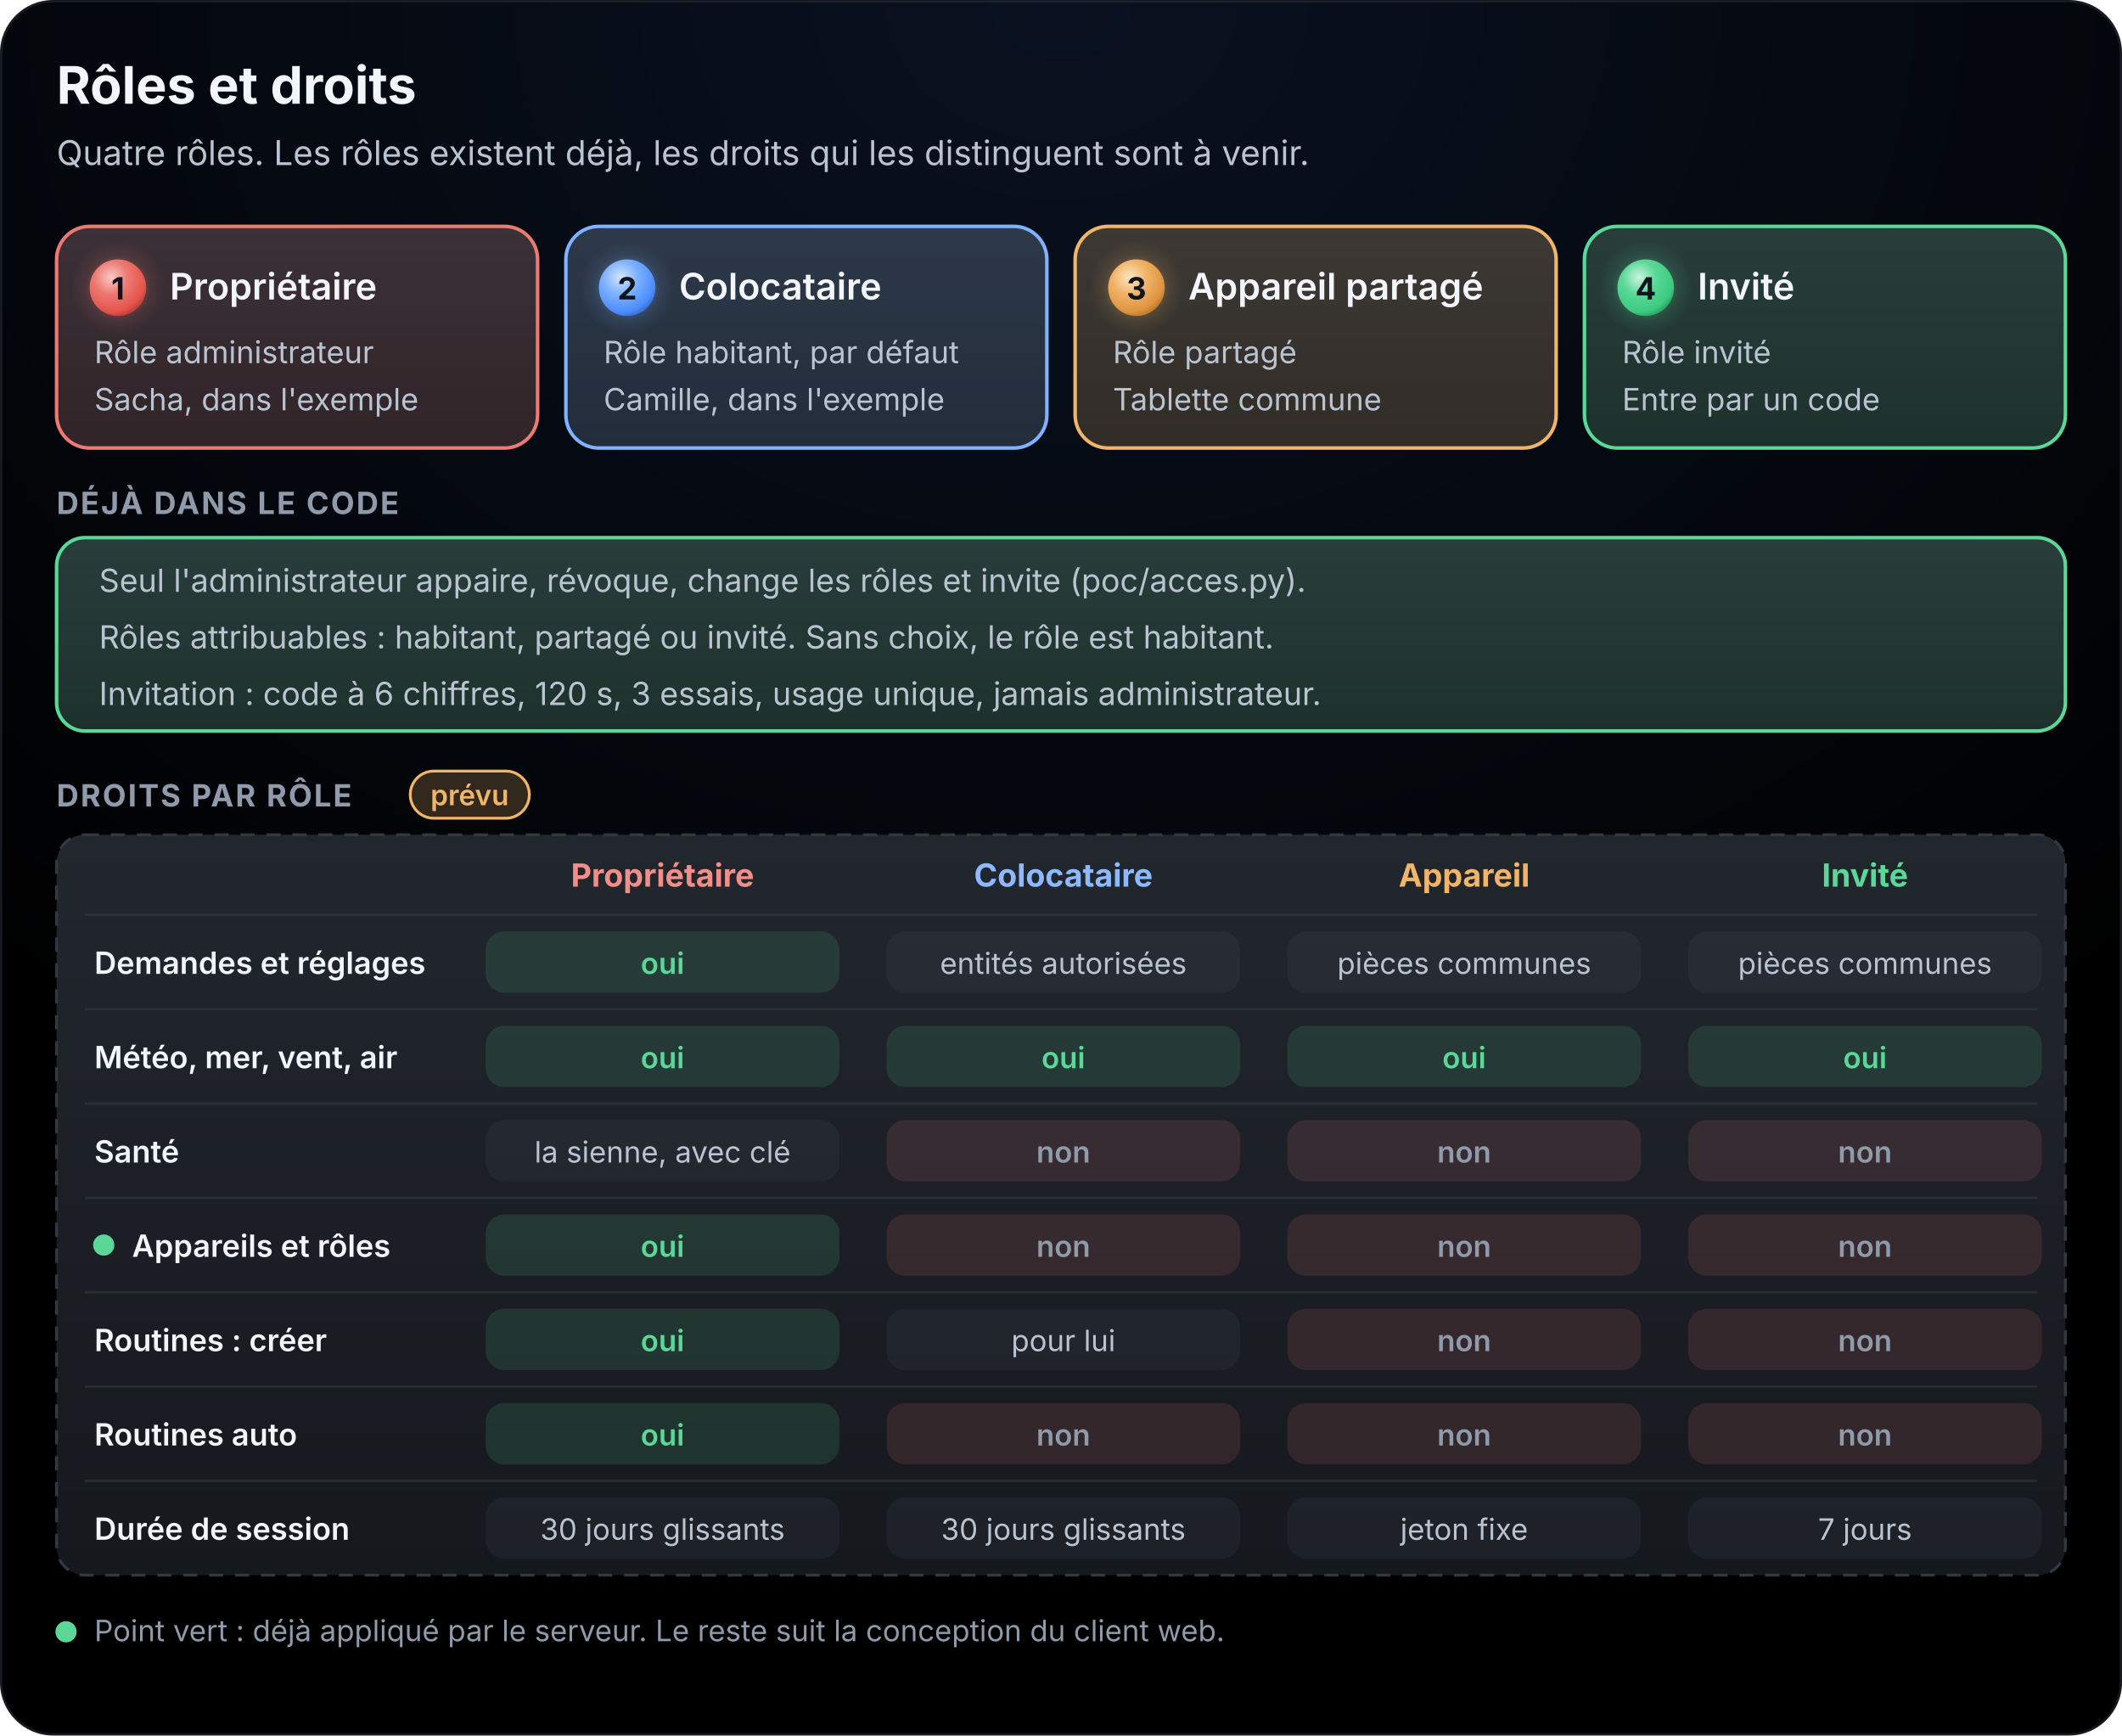
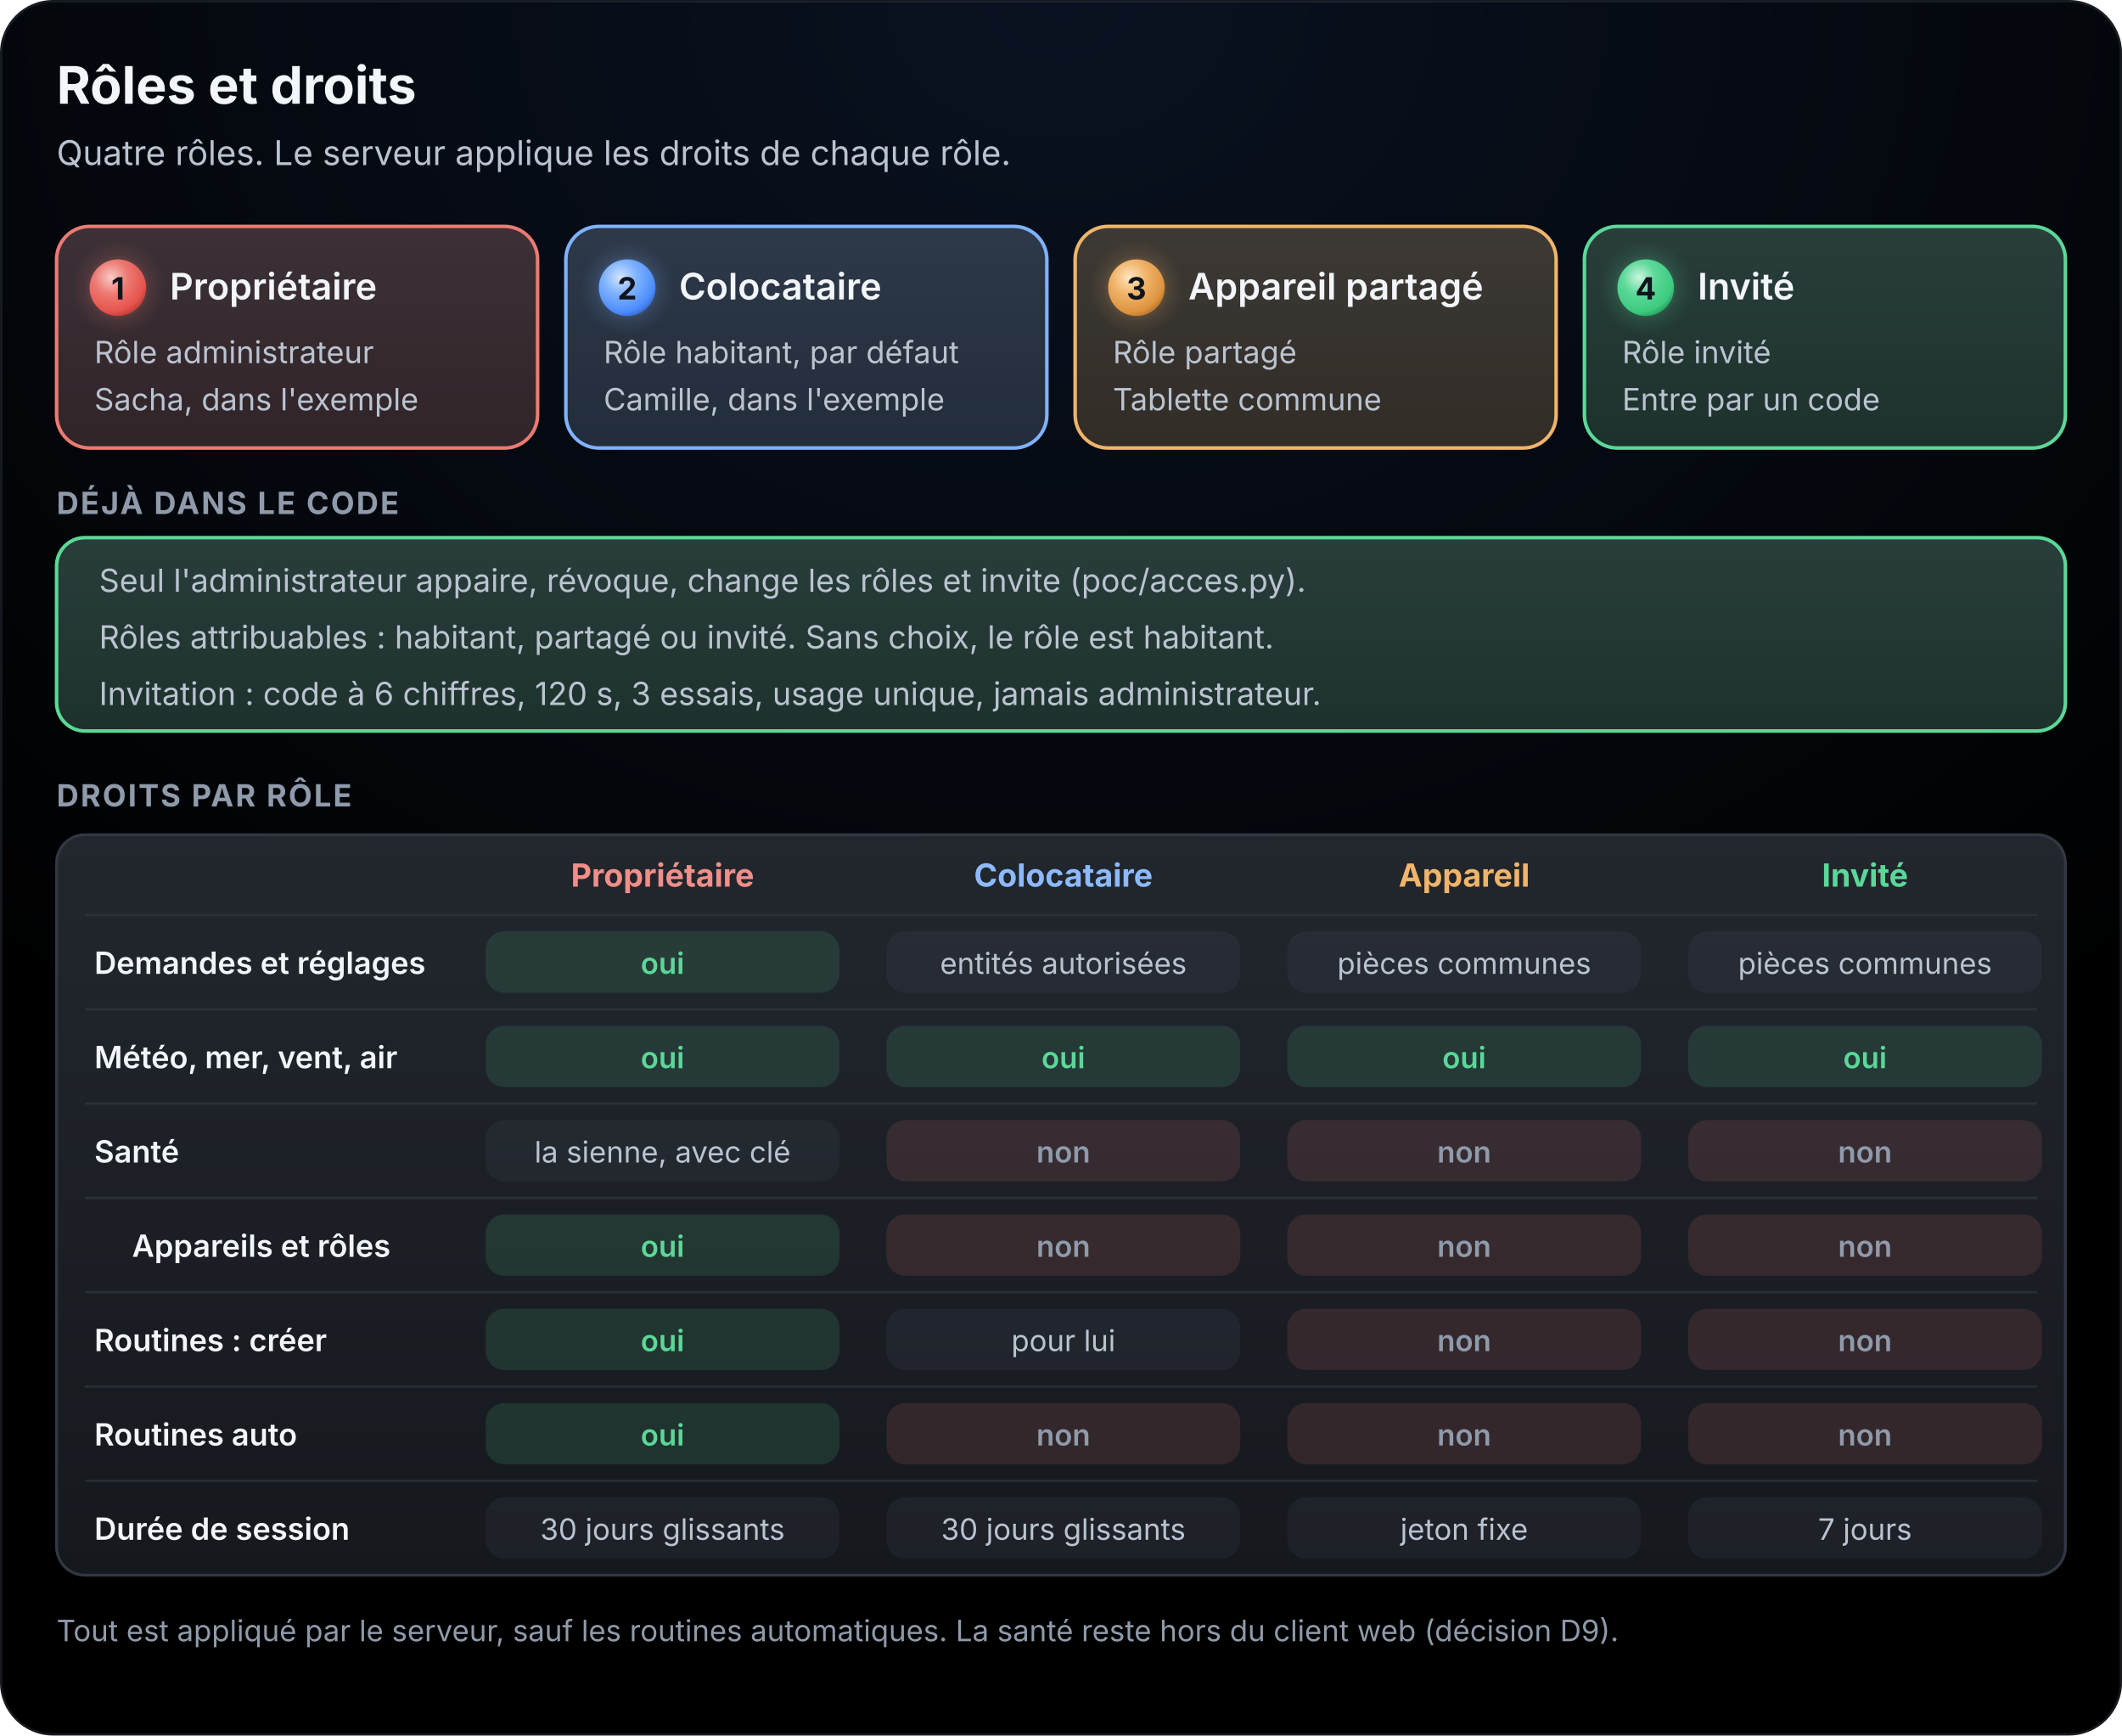
<svg xmlns="http://www.w3.org/2000/svg" viewBox="0 0 900 736" width="100%" role="img" aria-label="Rôles et droits : propriétaire, colocataire, appareil partagé, invité" font-family="system-ui, -apple-system, Segoe UI, sans-serif">
  <defs>
    <linearGradient id="fond" x1="0" y1="0" x2="0" y2="1">
      <stop offset="0" stop-color="#000000" />
      <stop offset="1" stop-color="#000000" />
    </linearGradient>
    <radialGradient id="lueurFond" cx="0.5" cy="0" r="0.75">
      <stop offset="0" stop-color="#4C8DFF" stop-opacity="0.13" />
      <stop offset="1" stop-color="#4C8DFF" stop-opacity="0" />
    </radialGradient>
    <linearGradient id="carte" x1="0" y1="0" x2="0" y2="1">
      <stop offset="0" stop-color="#22272E" />
      <stop offset="1" stop-color="#15181D" />
    </linearGradient>
    <radialGradient id="orbe-bleu" cx="0.38" cy="0.32" r="0.78">
      <stop offset="0" stop-color="#D3E4FF" />
      <stop offset="0.38" stop-color="#7FB2FF" />
      <stop offset="0.78" stop-color="#4C8DFF" />
      <stop offset="1" stop-color="#2D5DC2" />
    </radialGradient>
    <radialGradient id="halo-bleu">
      <stop offset="0.35" stop-color="#7FB2FF" stop-opacity="0.40" />
      <stop offset="0.7" stop-color="#7FB2FF" stop-opacity="0.10" />
      <stop offset="1" stop-color="#7FB2FF" stop-opacity="0" />
    </radialGradient>
    <radialGradient id="orbe-cyan" cx="0.38" cy="0.32" r="0.78">
      <stop offset="0" stop-color="#C8F7FD" />
      <stop offset="0.38" stop-color="#4FE3F4" />
      <stop offset="0.78" stop-color="#22C3D8" />
      <stop offset="1" stop-color="#11849A" />
    </radialGradient>
    <radialGradient id="halo-cyan">
      <stop offset="0.35" stop-color="#4FE3F4" stop-opacity="0.40" />
      <stop offset="0.7" stop-color="#4FE3F4" stop-opacity="0.10" />
      <stop offset="1" stop-color="#4FE3F4" stop-opacity="0" />
    </radialGradient>
    <radialGradient id="orbe-violet" cx="0.38" cy="0.32" r="0.78">
      <stop offset="0" stop-color="#E6DDFF" />
      <stop offset="0.38" stop-color="#A98BFF" />
      <stop offset="0.78" stop-color="#8A66F0" />
      <stop offset="1" stop-color="#5A3EC0" />
    </radialGradient>
    <radialGradient id="halo-violet">
      <stop offset="0.35" stop-color="#A98BFF" stop-opacity="0.40" />
      <stop offset="0.7" stop-color="#A98BFF" stop-opacity="0.10" />
      <stop offset="1" stop-color="#A98BFF" stop-opacity="0" />
    </radialGradient>
    <radialGradient id="orbe-ambre" cx="0.38" cy="0.32" r="0.78">
      <stop offset="0" stop-color="#FFE6C2" />
      <stop offset="0.38" stop-color="#F0B46A" />
      <stop offset="0.78" stop-color="#DE9440" />
      <stop offset="1" stop-color="#A9661F" />
    </radialGradient>
    <radialGradient id="halo-ambre">
      <stop offset="0.35" stop-color="#F0B46A" stop-opacity="0.40" />
      <stop offset="0.7" stop-color="#F0B46A" stop-opacity="0.10" />
      <stop offset="1" stop-color="#F0B46A" stop-opacity="0" />
    </radialGradient>
    <radialGradient id="orbe-vert" cx="0.38" cy="0.32" r="0.78">
      <stop offset="0" stop-color="#CBF4DE" />
      <stop offset="0.38" stop-color="#5BD898" />
      <stop offset="0.78" stop-color="#3CCB7F" />
      <stop offset="1" stop-color="#1E8A52" />
    </radialGradient>
    <radialGradient id="halo-vert">
      <stop offset="0.35" stop-color="#5BD898" stop-opacity="0.40" />
      <stop offset="0.7" stop-color="#5BD898" stop-opacity="0.10" />
      <stop offset="1" stop-color="#5BD898" stop-opacity="0" />
    </radialGradient>
    <radialGradient id="orbe-rouge" cx="0.38" cy="0.32" r="0.78">
      <stop offset="0" stop-color="#FAC9C5" />
      <stop offset="0.38" stop-color="#EC7A73" />
      <stop offset="0.78" stop-color="#E5534B" />
      <stop offset="1" stop-color="#A3322B" />
    </radialGradient>
    <radialGradient id="halo-rouge">
      <stop offset="0.35" stop-color="#EC7A73" stop-opacity="0.40" />
      <stop offset="0.7" stop-color="#EC7A73" stop-opacity="0.10" />
      <stop offset="1" stop-color="#EC7A73" stop-opacity="0" />
    </radialGradient>
  </defs>
  <rect x="0.5" y="0.5" width="899" height="735" rx="22" fill="url(#fond)" stroke="#16191D" />
  <rect x="0.5" y="0.5" width="899" height="735" rx="22" fill="url(#lueurFond)" />
  <text x="24" y="44" font-size="22" font-weight="700" fill="#F2F5F9">Rôles et droits</text>
-   <text x="24" y="70" font-size="14.5" fill="#BAC3D0">Quatre rôles. Les rôles existent déjà, les droits qui les distinguent sont à venir.</text>
+   <text x="24" y="70" font-size="14.5" fill="#BAC3D0">Quatre rôles. Le serveur applique les droits de chaque rôle.</text>
  <rect x="24" y="96" width="204" height="94" rx="14" fill="url(#carte)" />
  <rect x="24" y="96" width="204" height="94" rx="14" fill="#EC7A73" fill-opacity="0.13" />
  <rect x="24" y="96" width="204" height="94" rx="14" fill="none" stroke="#EC7A73" stroke-width="1.5" />
  <circle cx="50" cy="122" r="20" fill="url(#halo-rouge)" />
  <circle cx="50" cy="122" r="12" fill="url(#orbe-rouge)" />
  <text x="50" y="127" font-size="13" font-weight="700" fill="#10151D" text-anchor="middle">1</text>
  <text x="72" y="127" font-size="15.5" font-weight="600" fill="#F2F5F9">Propriétaire</text>
  <text x="40" y="154" font-size="13" fill="#BAC3D0">Rôle administrateur</text>
  <text x="40" y="174" font-size="13" fill="#BAC3D0">Sacha, dans l'exemple</text>
  <rect x="240" y="96" width="204" height="94" rx="14" fill="url(#carte)" />
  <rect x="240" y="96" width="204" height="94" rx="14" fill="#7FB2FF" fill-opacity="0.13" />
  <rect x="240" y="96" width="204" height="94" rx="14" fill="none" stroke="#7FB2FF" stroke-width="1.5" />
  <circle cx="266" cy="122" r="20" fill="url(#halo-bleu)" />
  <circle cx="266" cy="122" r="12" fill="url(#orbe-bleu)" />
  <text x="266" y="127" font-size="13" font-weight="700" fill="#10151D" text-anchor="middle">2</text>
  <text x="288" y="127" font-size="15.5" font-weight="600" fill="#F2F5F9">Colocataire</text>
  <text x="256" y="154" font-size="13" fill="#BAC3D0">Rôle habitant, par défaut</text>
  <text x="256" y="174" font-size="13" fill="#BAC3D0">Camille, dans l'exemple</text>
  <rect x="456" y="96" width="204" height="94" rx="14" fill="url(#carte)" />
  <rect x="456" y="96" width="204" height="94" rx="14" fill="#F0B46A" fill-opacity="0.13" />
  <rect x="456" y="96" width="204" height="94" rx="14" fill="none" stroke="#F0B46A" stroke-width="1.5" />
  <circle cx="482" cy="122" r="20" fill="url(#halo-ambre)" />
  <circle cx="482" cy="122" r="12" fill="url(#orbe-ambre)" />
  <text x="482" y="127" font-size="13" font-weight="700" fill="#10151D" text-anchor="middle">3</text>
  <text x="504" y="127" font-size="15.5" font-weight="600" fill="#F2F5F9">Appareil partagé</text>
  <text x="472" y="154" font-size="13" fill="#BAC3D0">Rôle partagé</text>
  <text x="472" y="174" font-size="13" fill="#BAC3D0">Tablette commune</text>
  <rect x="672" y="96" width="204" height="94" rx="14" fill="url(#carte)" />
  <rect x="672" y="96" width="204" height="94" rx="14" fill="#5BD898" fill-opacity="0.13" />
  <rect x="672" y="96" width="204" height="94" rx="14" fill="none" stroke="#5BD898" stroke-width="1.5" />
  <circle cx="698" cy="122" r="20" fill="url(#halo-vert)" />
  <circle cx="698" cy="122" r="12" fill="url(#orbe-vert)" />
  <text x="698" y="127" font-size="13" font-weight="700" fill="#10151D" text-anchor="middle">4</text>
  <text x="720" y="127" font-size="15.5" font-weight="600" fill="#F2F5F9">Invité</text>
  <text x="688" y="154" font-size="13" fill="#BAC3D0">Rôle invité</text>
  <text x="688" y="174" font-size="13" fill="#BAC3D0">Entre par un code</text>
  <text x="24" y="218" font-size="13" font-weight="700" fill="#8F9AAA" letter-spacing="0.06em">DÉJÀ DANS LE CODE</text>
  <rect x="24" y="228" width="852" height="82" rx="12" fill="url(#carte)" />
  <rect x="24" y="228" width="852" height="82" rx="12" fill="#5BD898" fill-opacity="0.13" />
  <rect x="24" y="228" width="852" height="82" rx="12" fill="none" stroke="#5BD898" stroke-width="1.5" />
  <text x="42" y="251" font-size="13.5" fill="#BAC3D0">Seul l'administrateur appaire, révoque, change les rôles et invite (poc/acces.py).</text>
  <text x="42" y="275" font-size="13.5" fill="#BAC3D0">Rôles attribuables : habitant, partagé ou invité. Sans choix, le rôle est habitant.</text>
  <text x="42" y="299" font-size="13.5" fill="#BAC3D0">Invitation : code à 6 chiffres, 120 s, 3 essais, usage unique, jamais administrateur.</text>
  <text x="24" y="342" font-size="13" font-weight="700" fill="#8F9AAA" letter-spacing="0.06em">DROITS PAR RÔLE</text>
-   <rect x="174" y="327" width="50.5" height="20" rx="10" fill="#F0B46A" fill-opacity="0.2" />
-   <rect x="174" y="327" width="50.5" height="20" rx="10" fill="none" stroke="#F0B46A" stroke-width="1.2" />
-   <text x="199.2" y="341.5" font-size="12" font-weight="600" fill="#F0B46A" text-anchor="middle">prévu</text>
  <rect x="24" y="354" width="852" height="314" rx="12" fill="url(#carte)" />
-   <rect x="24" y="354" width="852" height="314" rx="12" fill="none" stroke="#313843" stroke-width="1.2" stroke-dasharray="6 5" />
+   <rect x="24" y="354" width="852" height="314" rx="12" fill="none" stroke="#313843" stroke-width="1.2" />
  <text x="281" y="376" font-size="13.5" font-weight="700" fill="#F08F89" text-anchor="middle">Propriétaire</text>
  <text x="451" y="376" font-size="13.5" font-weight="700" fill="#8DBAFF" text-anchor="middle">Colocataire</text>
  <text x="621" y="376" font-size="13.5" font-weight="700" fill="#F0B46A" text-anchor="middle">Appareil</text>
  <text x="791" y="376" font-size="13.5" font-weight="700" fill="#5BD898" text-anchor="middle">Invité</text>
  <path d="M36 388 L864 388" stroke="#313843" stroke-width="1" opacity="0.6" />
  <text x="40" y="413" font-size="13" font-weight="600" fill="#F2F5F9">Demandes et réglages</text>
  <rect x="206" y="395" width="150" height="26" rx="8" fill="#5BD898" fill-opacity="0.13" />
  <text x="281" y="413" font-size="12.5" font-weight="600" fill="#5BD898" text-anchor="middle">oui</text>
  <rect x="376" y="395" width="150" height="26" rx="8" fill="#6D7787" fill-opacity="0.1" />
  <text x="451" y="413" font-size="12.5" fill="#BAC3D0" text-anchor="middle">entités autorisées</text>
  <rect x="546" y="395" width="150" height="26" rx="8" fill="#6D7787" fill-opacity="0.1" />
  <text x="621" y="413" font-size="12.5" fill="#BAC3D0" text-anchor="middle">pièces communes</text>
  <rect x="716" y="395" width="150" height="26" rx="8" fill="#6D7787" fill-opacity="0.1" />
  <text x="791" y="413" font-size="12.5" fill="#BAC3D0" text-anchor="middle">pièces communes</text>
  <path d="M36 428 L864 428" stroke="#313843" stroke-width="1" opacity="0.6" />
  <text x="40" y="453" font-size="13" font-weight="600" fill="#F2F5F9">Météo, mer, vent, air</text>
  <rect x="206" y="435" width="150" height="26" rx="8" fill="#5BD898" fill-opacity="0.13" />
  <text x="281" y="453" font-size="12.5" font-weight="600" fill="#5BD898" text-anchor="middle">oui</text>
  <rect x="376" y="435" width="150" height="26" rx="8" fill="#5BD898" fill-opacity="0.13" />
  <text x="451" y="453" font-size="12.5" font-weight="600" fill="#5BD898" text-anchor="middle">oui</text>
  <rect x="546" y="435" width="150" height="26" rx="8" fill="#5BD898" fill-opacity="0.13" />
  <text x="621" y="453" font-size="12.5" font-weight="600" fill="#5BD898" text-anchor="middle">oui</text>
  <rect x="716" y="435" width="150" height="26" rx="8" fill="#5BD898" fill-opacity="0.13" />
  <text x="791" y="453" font-size="12.5" font-weight="600" fill="#5BD898" text-anchor="middle">oui</text>
  <path d="M36 468 L864 468" stroke="#313843" stroke-width="1" opacity="0.6" />
  <text x="40" y="493" font-size="13" font-weight="600" fill="#F2F5F9">Santé</text>
  <rect x="206" y="475" width="150" height="26" rx="8" fill="#6D7787" fill-opacity="0.1" />
  <text x="281" y="493" font-size="12.5" fill="#BAC3D0" text-anchor="middle">la sienne, avec clé</text>
  <rect x="376" y="475" width="150" height="26" rx="8" fill="#EC7A73" fill-opacity="0.13" />
  <text x="451" y="493" font-size="12.5" font-weight="600" fill="#8F9AAA" text-anchor="middle">non</text>
  <rect x="546" y="475" width="150" height="26" rx="8" fill="#EC7A73" fill-opacity="0.13" />
  <text x="621" y="493" font-size="12.5" font-weight="600" fill="#8F9AAA" text-anchor="middle">non</text>
  <rect x="716" y="475" width="150" height="26" rx="8" fill="#EC7A73" fill-opacity="0.13" />
  <text x="791" y="493" font-size="12.5" font-weight="600" fill="#8F9AAA" text-anchor="middle">non</text>
  <path d="M36 508 L864 508" stroke="#313843" stroke-width="1" opacity="0.6" />
-   <circle cx="44" cy="528" r="4.5" fill="#5BD898" />
  <text x="56" y="533" font-size="13" font-weight="600" fill="#F2F5F9">Appareils et rôles</text>
  <rect x="206" y="515" width="150" height="26" rx="8" fill="#5BD898" fill-opacity="0.13" />
  <text x="281" y="533" font-size="12.5" font-weight="600" fill="#5BD898" text-anchor="middle">oui</text>
  <rect x="376" y="515" width="150" height="26" rx="8" fill="#EC7A73" fill-opacity="0.13" />
  <text x="451" y="533" font-size="12.5" font-weight="600" fill="#8F9AAA" text-anchor="middle">non</text>
  <rect x="546" y="515" width="150" height="26" rx="8" fill="#EC7A73" fill-opacity="0.13" />
  <text x="621" y="533" font-size="12.5" font-weight="600" fill="#8F9AAA" text-anchor="middle">non</text>
  <rect x="716" y="515" width="150" height="26" rx="8" fill="#EC7A73" fill-opacity="0.13" />
  <text x="791" y="533" font-size="12.5" font-weight="600" fill="#8F9AAA" text-anchor="middle">non</text>
  <path d="M36 548 L864 548" stroke="#313843" stroke-width="1" opacity="0.6" />
  <text x="40" y="573" font-size="13" font-weight="600" fill="#F2F5F9">Routines : créer</text>
  <rect x="206" y="555" width="150" height="26" rx="8" fill="#5BD898" fill-opacity="0.13" />
  <text x="281" y="573" font-size="12.5" font-weight="600" fill="#5BD898" text-anchor="middle">oui</text>
  <rect x="376" y="555" width="150" height="26" rx="8" fill="#6D7787" fill-opacity="0.1" />
  <text x="451" y="573" font-size="12.5" fill="#BAC3D0" text-anchor="middle">pour lui</text>
  <rect x="546" y="555" width="150" height="26" rx="8" fill="#EC7A73" fill-opacity="0.13" />
  <text x="621" y="573" font-size="12.5" font-weight="600" fill="#8F9AAA" text-anchor="middle">non</text>
  <rect x="716" y="555" width="150" height="26" rx="8" fill="#EC7A73" fill-opacity="0.13" />
  <text x="791" y="573" font-size="12.5" font-weight="600" fill="#8F9AAA" text-anchor="middle">non</text>
  <path d="M36 588 L864 588" stroke="#313843" stroke-width="1" opacity="0.6" />
  <text x="40" y="613" font-size="13" font-weight="600" fill="#F2F5F9">Routines auto</text>
  <rect x="206" y="595" width="150" height="26" rx="8" fill="#5BD898" fill-opacity="0.13" />
  <text x="281" y="613" font-size="12.5" font-weight="600" fill="#5BD898" text-anchor="middle">oui</text>
  <rect x="376" y="595" width="150" height="26" rx="8" fill="#EC7A73" fill-opacity="0.13" />
  <text x="451" y="613" font-size="12.5" font-weight="600" fill="#8F9AAA" text-anchor="middle">non</text>
  <rect x="546" y="595" width="150" height="26" rx="8" fill="#EC7A73" fill-opacity="0.13" />
  <text x="621" y="613" font-size="12.5" font-weight="600" fill="#8F9AAA" text-anchor="middle">non</text>
  <rect x="716" y="595" width="150" height="26" rx="8" fill="#EC7A73" fill-opacity="0.13" />
  <text x="791" y="613" font-size="12.5" font-weight="600" fill="#8F9AAA" text-anchor="middle">non</text>
  <path d="M36 628 L864 628" stroke="#313843" stroke-width="1" opacity="0.6" />
  <text x="40" y="653" font-size="13" font-weight="600" fill="#F2F5F9">Durée de session</text>
  <rect x="206" y="635" width="150" height="26" rx="8" fill="#6D7787" fill-opacity="0.1" />
  <text x="281" y="653" font-size="12.5" fill="#BAC3D0" text-anchor="middle">30 jours glissants</text>
  <rect x="376" y="635" width="150" height="26" rx="8" fill="#6D7787" fill-opacity="0.1" />
  <text x="451" y="653" font-size="12.5" fill="#BAC3D0" text-anchor="middle">30 jours glissants</text>
  <rect x="546" y="635" width="150" height="26" rx="8" fill="#6D7787" fill-opacity="0.1" />
  <text x="621" y="653" font-size="12.5" fill="#BAC3D0" text-anchor="middle">jeton fixe</text>
  <rect x="716" y="635" width="150" height="26" rx="8" fill="#6D7787" fill-opacity="0.1" />
  <text x="791" y="653" font-size="12.5" fill="#BAC3D0" text-anchor="middle">7 jours</text>
-   <circle cx="28" cy="692" r="4.5" fill="#5BD898" />
-   <text x="40" y="696" font-size="12.5" fill="#8F9AAA">Point vert : déjà appliqué par le serveur. Le reste suit la conception du client web.</text>
+   <text x="24" y="696" font-size="12.5" fill="#8F9AAA">Tout est appliqué par le serveur, sauf les routines automatiques. La santé reste hors du client web (décision D9).</text>
</svg>
